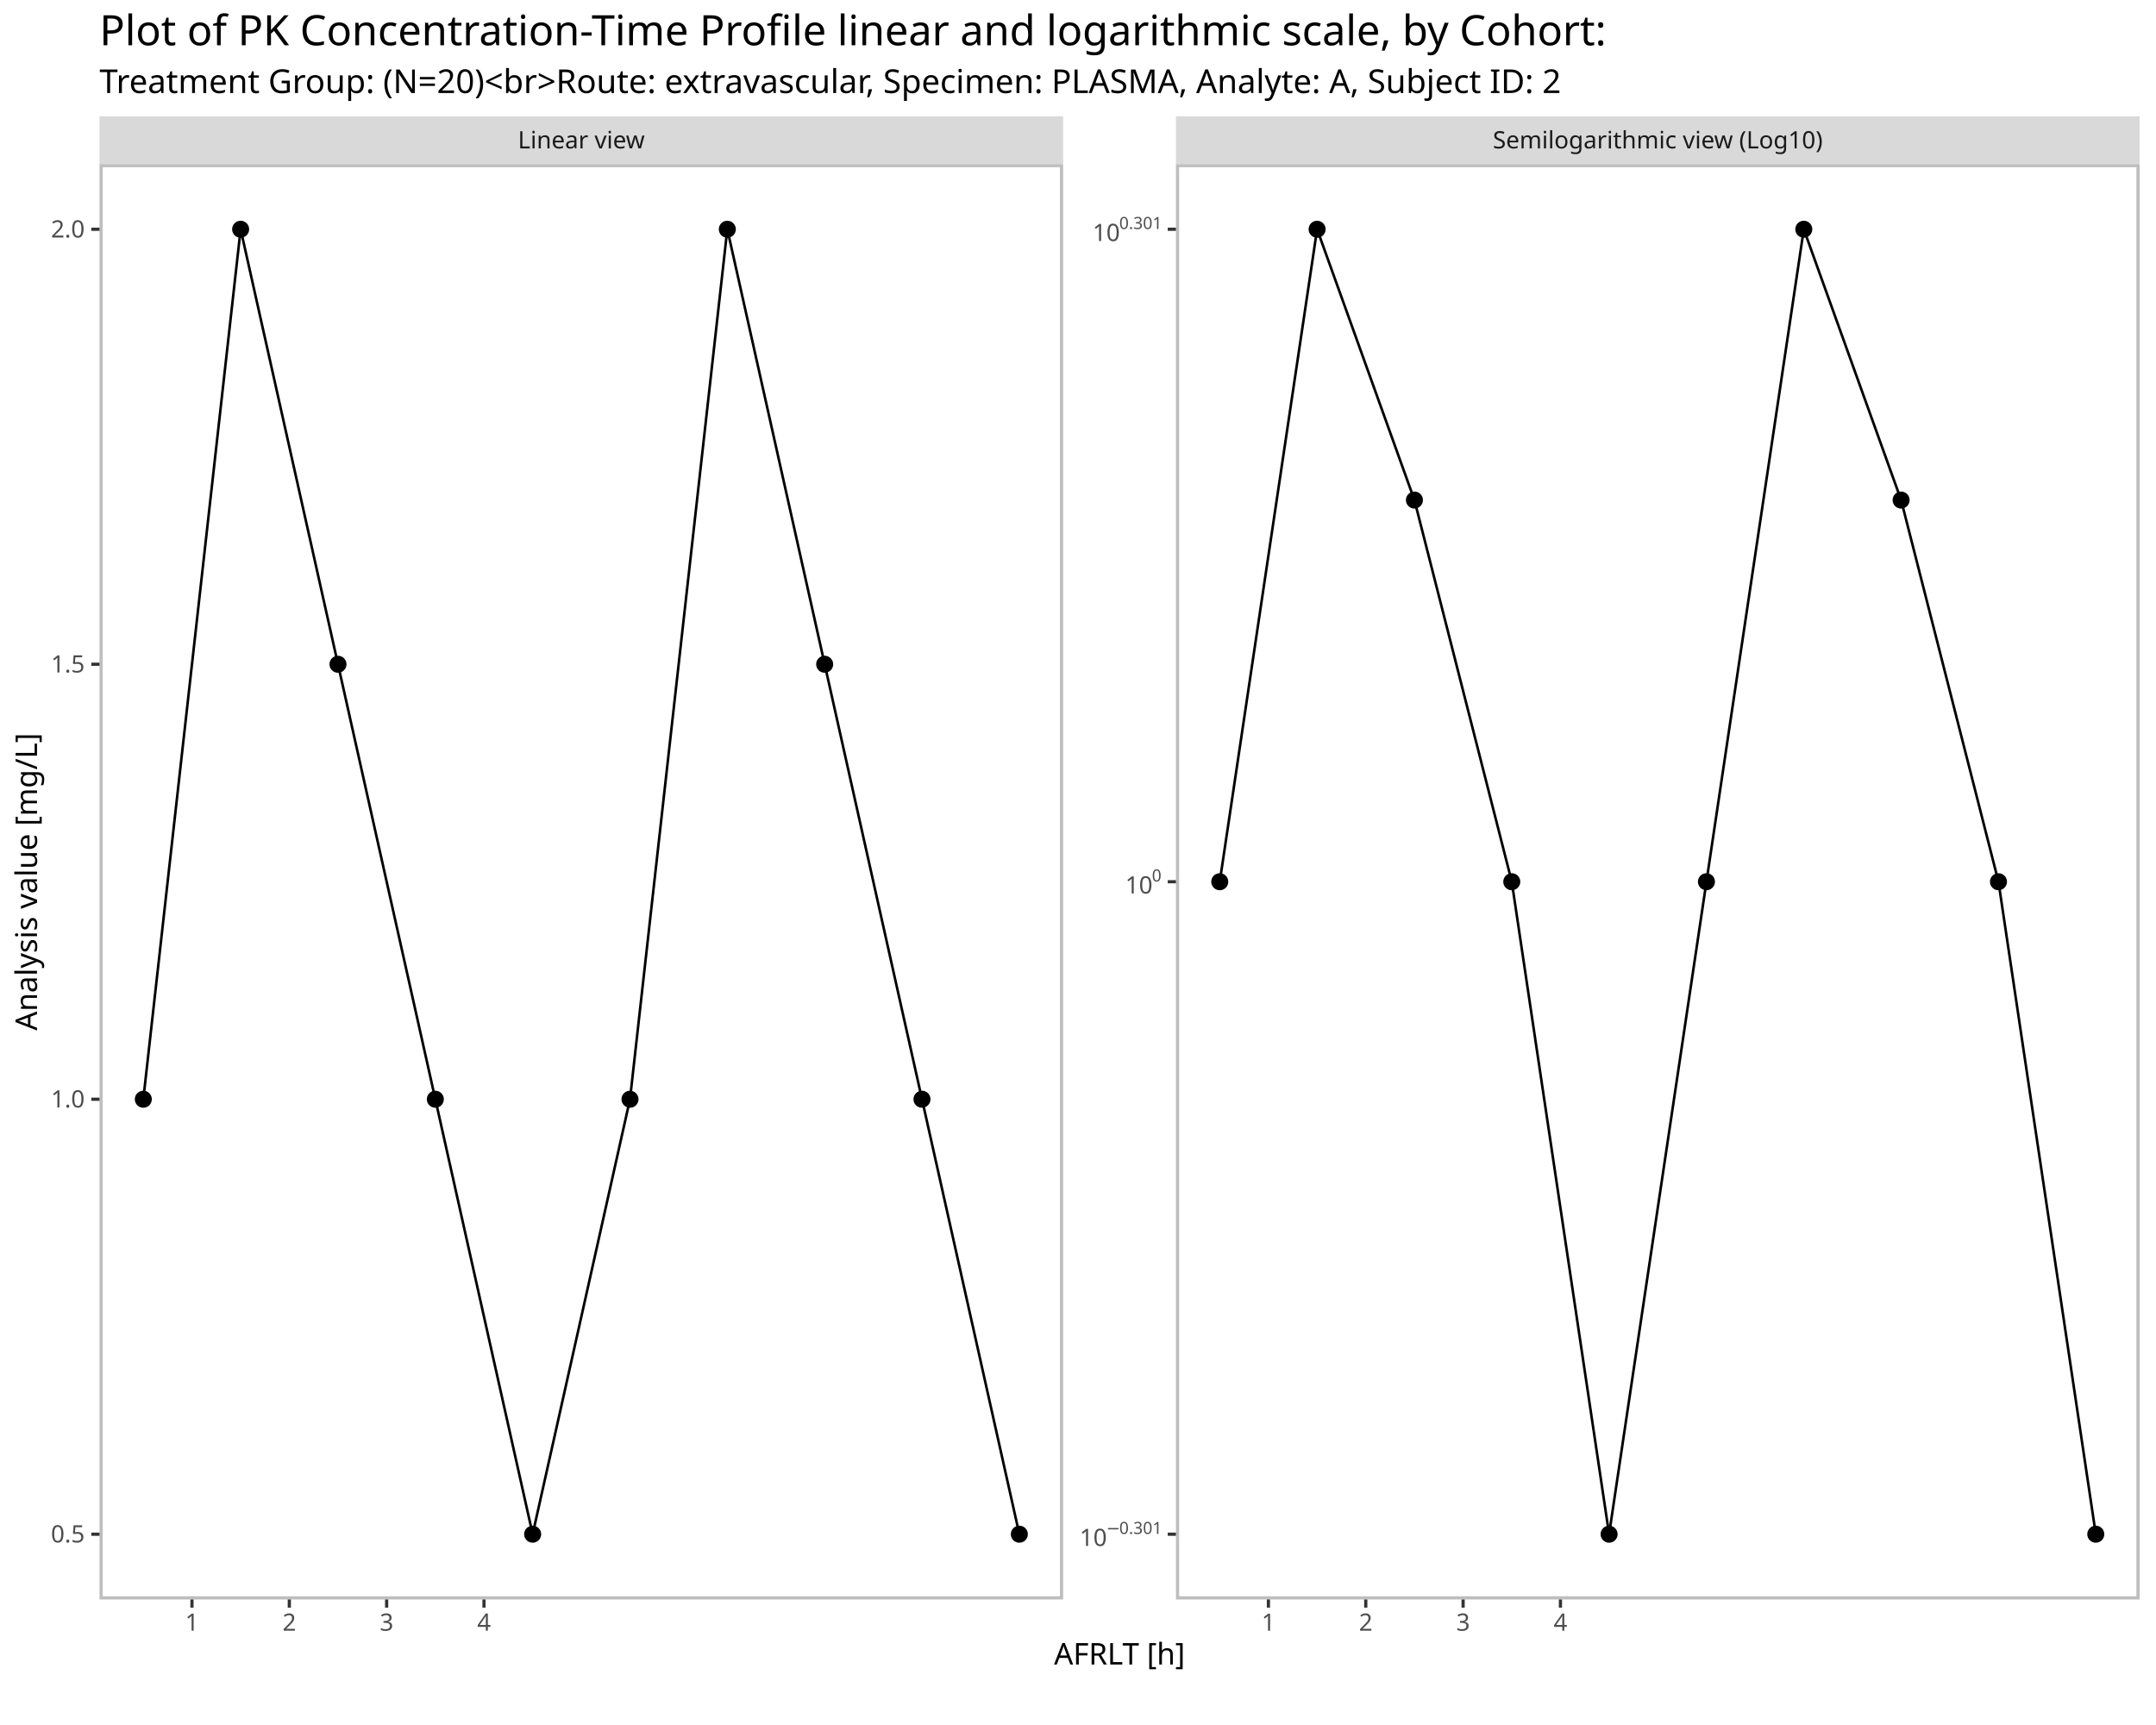
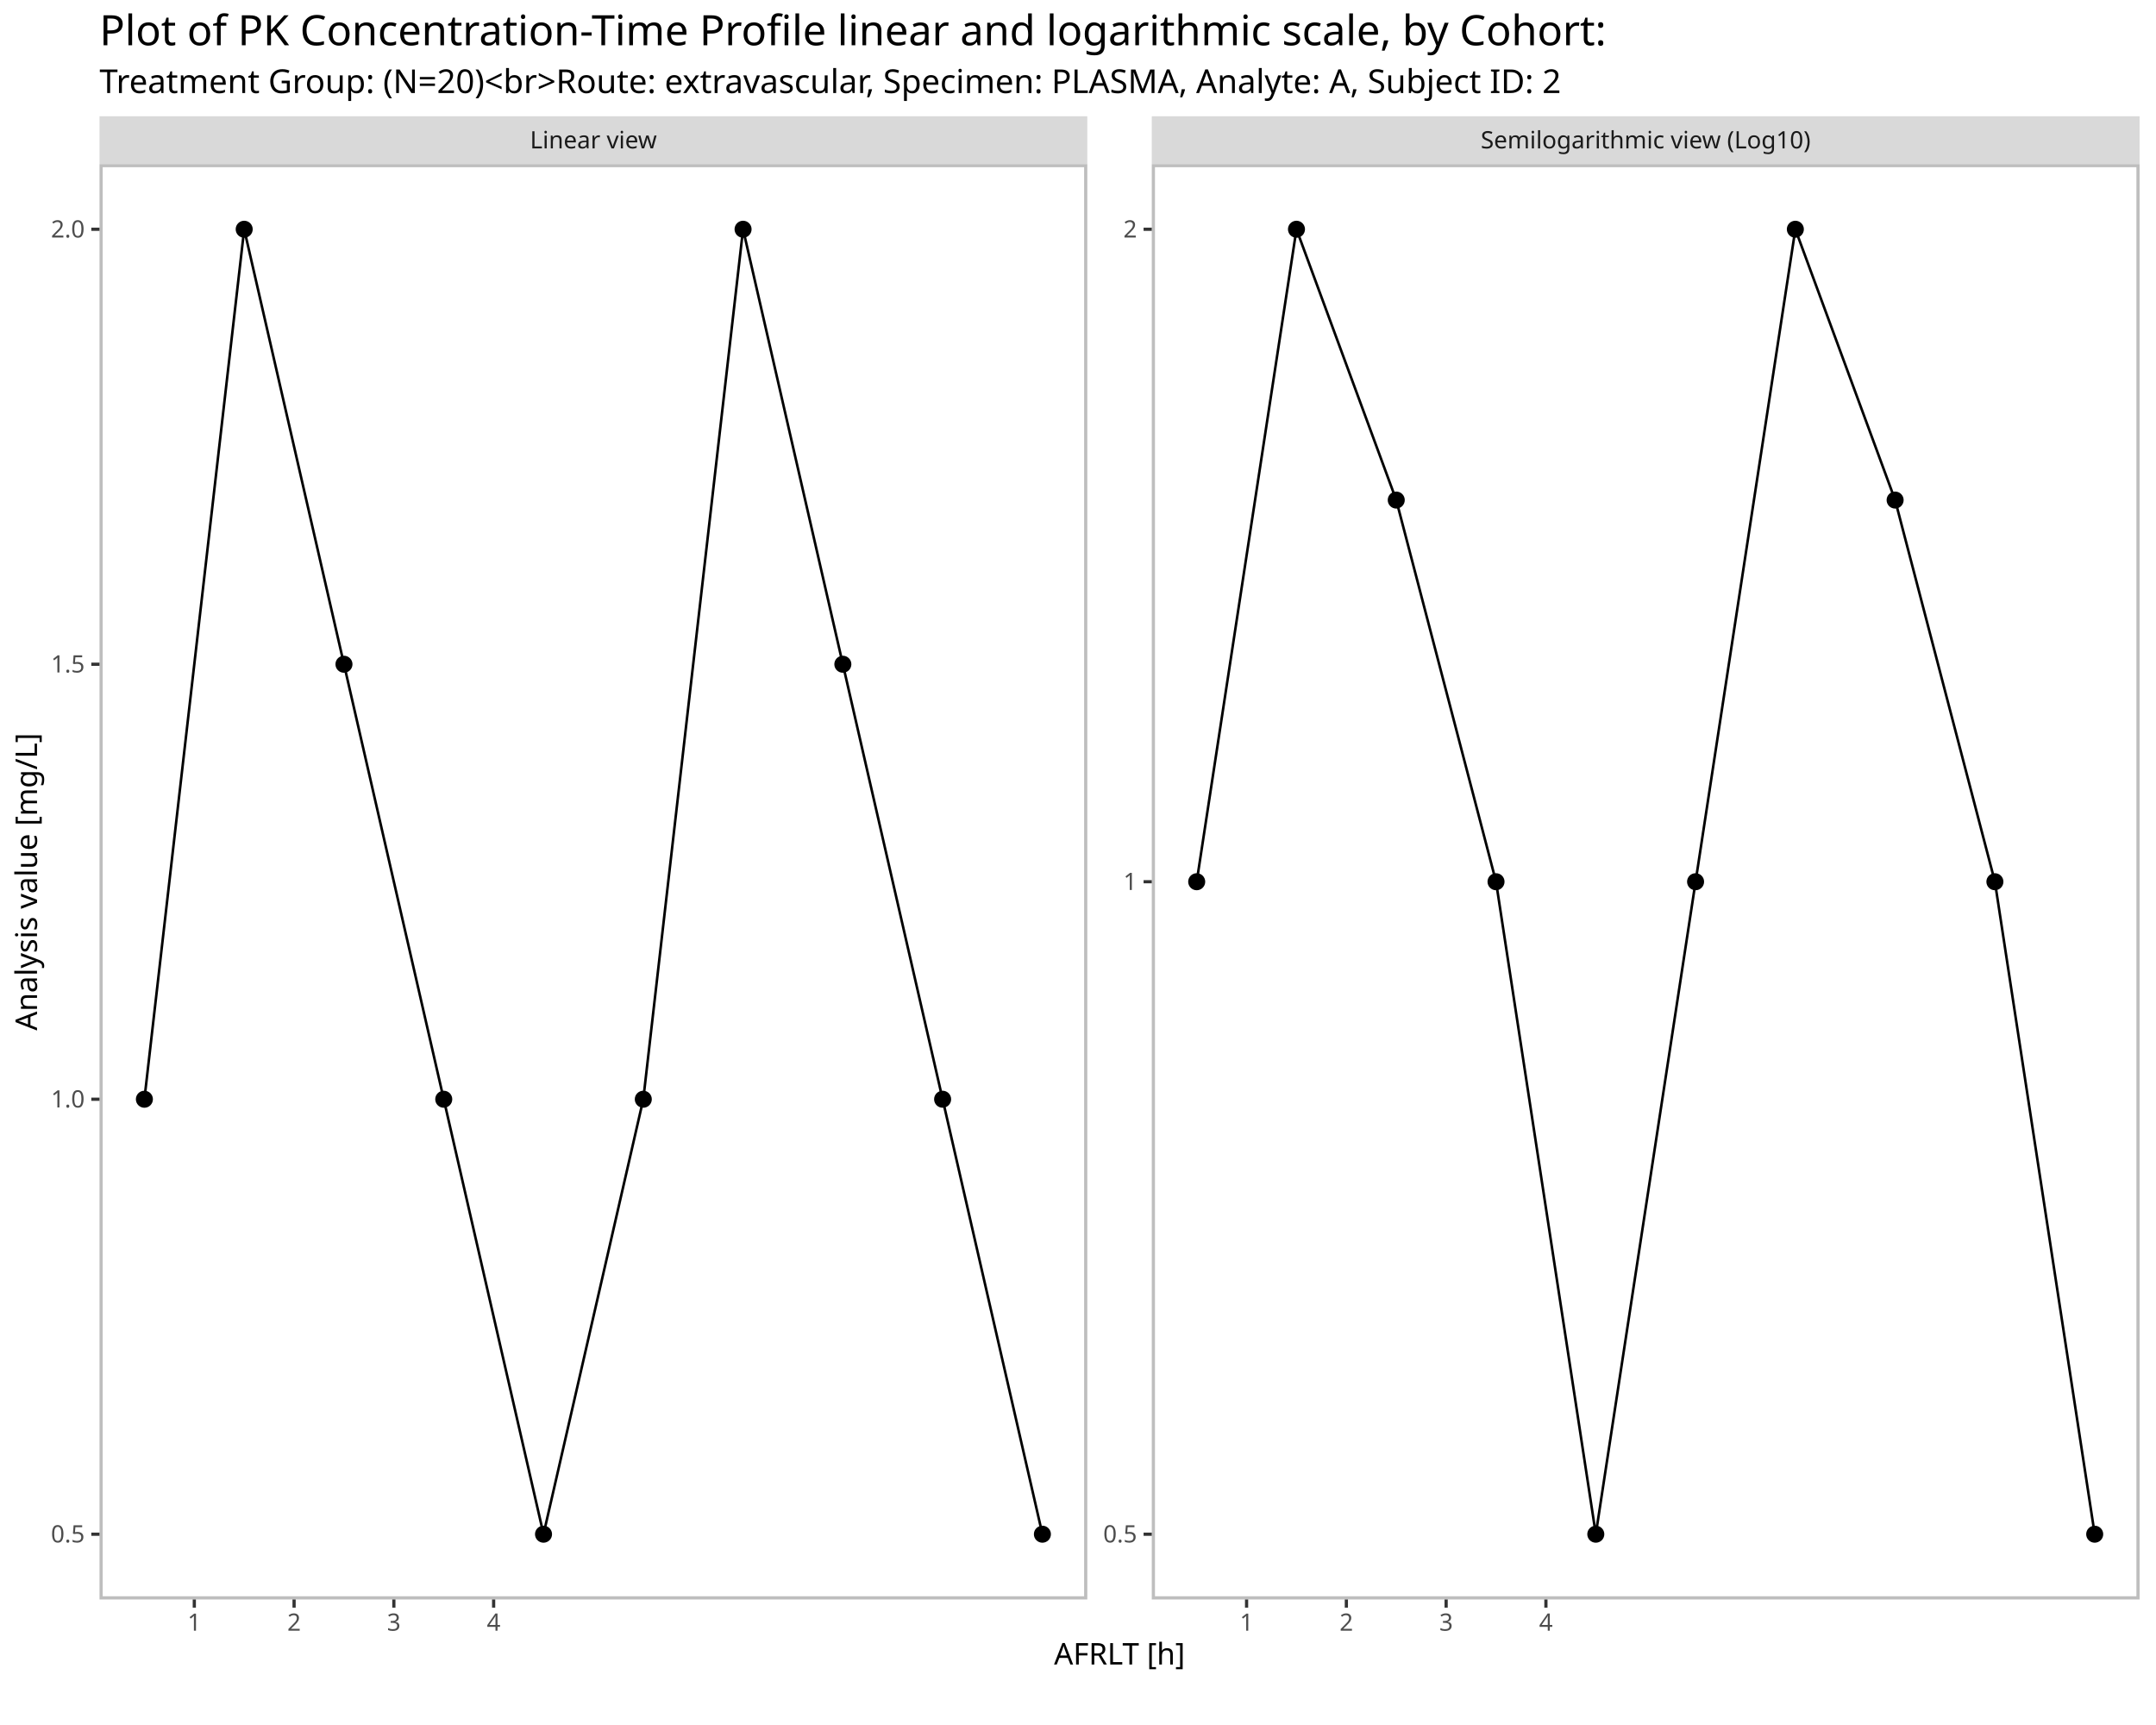
<svg xmlns="http://www.w3.org/2000/svg" class="svglite" data-engine-version="2.0" width="720.00pt" height="576.00pt" viewBox="0 0 720.00 576.00">
  <defs>
    <style type="text/css">
    .svglite line, .svglite polyline, .svglite polygon, .svglite path, .svglite rect, .svglite circle {
      fill: none;
      stroke: #000000;
      stroke-linecap: round;
      stroke-linejoin: round;
      stroke-miterlimit: 10.00;
    }
  </style>
  </defs>
  <rect width="100%" height="100%" style="stroke: none; fill: #FFFFFF;" />
  <defs>
    <clipPath id="cpMC4wMHw3MjAuMDB8MC4wMHw1NzYuMDA=">
      <rect x="0.00" y="0.00" width="720.00" height="576.00" />
    </clipPath>
  </defs>
  <g clip-path="url(#cpMC4wMHw3MjAuMDB8MC4wMHw1NzYuMDA=)">
    <rect x="0.00" y="0.00" width="720.00" height="576.00" style="stroke-width: 1.07; stroke: #FFFFFF; fill: #FFFFFF;" />
  </g>
  <defs>
-     <clipPath id="cpMzMuMjN8MzU1LjA0fDU0Ljc3fDUzNC4wOA==">
-       <rect x="33.23" y="54.77" width="321.81" height="479.31" />
+     <clipPath id="cpMzMuMjN8MzYzLjExfDU0Ljc3fDUzNC4wOA==">
+       <rect x="33.23" y="54.77" width="329.88" height="479.31" />
    </clipPath>
  </defs>
-   <g clip-path="url(#cpMzMuMjN8MzU1LjA0fDU0Ljc3fDUzNC4wOA==)">
-     <polyline points="47.86,367.05 80.36,76.55 112.87,221.80 145.38,367.05 177.88,512.29 210.39,367.05 242.89,76.55 275.40,221.80 307.90,367.05 340.41,512.29 " style="stroke-width: 0.85; stroke-linecap: butt;" />
-     <circle cx="47.86" cy="367.05" r="2.49" style="stroke-width: 0.71; fill: #000000;" />
-     <circle cx="80.36" cy="76.55" r="2.49" style="stroke-width: 0.71; fill: #000000;" />
-     <circle cx="112.87" cy="221.80" r="2.49" style="stroke-width: 0.71; fill: #000000;" />
-     <circle cx="145.38" cy="367.05" r="2.49" style="stroke-width: 0.71; fill: #000000;" />
-     <circle cx="177.88" cy="512.29" r="2.49" style="stroke-width: 0.71; fill: #000000;" />
-     <circle cx="210.39" cy="367.05" r="2.49" style="stroke-width: 0.71; fill: #000000;" />
-     <circle cx="242.89" cy="76.55" r="2.49" style="stroke-width: 0.71; fill: #000000;" />
-     <circle cx="275.40" cy="221.80" r="2.49" style="stroke-width: 0.71; fill: #000000;" />
-     <circle cx="307.90" cy="367.05" r="2.49" style="stroke-width: 0.71; fill: #000000;" />
-     <circle cx="340.41" cy="512.29" r="2.49" style="stroke-width: 0.71; fill: #000000;" />
-     <rect x="33.23" y="54.77" width="321.81" height="479.31" style="stroke-width: 2.13; stroke: #BEBEBE;" />
+   <g clip-path="url(#cpMzMuMjN8MzYzLjExfDU0Ljc3fDUzNC4wOA==)">
+     <polyline points="48.22,367.05 81.55,76.55 114.87,221.80 148.19,367.05 181.51,512.29 214.83,367.05 248.15,76.55 281.47,221.80 314.79,367.05 348.11,512.29 " style="stroke-width: 0.85; stroke-linecap: butt;" />
+     <circle cx="48.22" cy="367.05" r="2.49" style="stroke-width: 0.71; fill: #000000;" />
+     <circle cx="81.55" cy="76.55" r="2.49" style="stroke-width: 0.71; fill: #000000;" />
+     <circle cx="114.87" cy="221.80" r="2.49" style="stroke-width: 0.71; fill: #000000;" />
+     <circle cx="148.19" cy="367.05" r="2.49" style="stroke-width: 0.71; fill: #000000;" />
+     <circle cx="181.51" cy="512.29" r="2.49" style="stroke-width: 0.71; fill: #000000;" />
+     <circle cx="214.83" cy="367.05" r="2.49" style="stroke-width: 0.71; fill: #000000;" />
+     <circle cx="248.15" cy="76.55" r="2.49" style="stroke-width: 0.71; fill: #000000;" />
+     <circle cx="281.47" cy="221.80" r="2.49" style="stroke-width: 0.71; fill: #000000;" />
+     <circle cx="314.79" cy="367.05" r="2.49" style="stroke-width: 0.71; fill: #000000;" />
+     <circle cx="348.11" cy="512.29" r="2.49" style="stroke-width: 0.71; fill: #000000;" />
+     <rect x="33.23" y="54.77" width="329.88" height="479.31" style="stroke-width: 2.13; stroke: #BEBEBE;" />
  </g>
  <g clip-path="url(#cpMC4wMHw3MjAuMDB8MC4wMHw1NzYuMDA=)">
</g>
  <defs>
-     <clipPath id="cpMzkyLjcxfDcxNC41Mnw1NC43N3w1MzQuMDg=">
-       <rect x="392.71" y="54.77" width="321.81" height="479.31" />
+     <clipPath id="cpMzg0LjY0fDcxNC41Mnw1NC43N3w1MzQuMDg=">
+       <rect x="384.64" y="54.77" width="329.88" height="479.31" />
    </clipPath>
  </defs>
-   <g clip-path="url(#cpMzkyLjcxfDcxNC41Mnw1NC43N3w1MzQuMDg=)">
-     <polyline points="407.34,294.42 439.85,76.55 472.35,166.98 504.86,294.42 537.36,512.29 569.87,294.42 602.38,76.55 634.88,166.98 667.39,294.42 699.89,512.29 " style="stroke-width: 0.85; stroke-linecap: butt;" />
-     <circle cx="407.34" cy="294.42" r="2.49" style="stroke-width: 0.71; fill: #000000;" />
-     <circle cx="439.85" cy="76.55" r="2.49" style="stroke-width: 0.71; fill: #000000;" />
-     <circle cx="472.35" cy="166.98" r="2.49" style="stroke-width: 0.71; fill: #000000;" />
-     <circle cx="504.86" cy="294.42" r="2.49" style="stroke-width: 0.71; fill: #000000;" />
-     <circle cx="537.36" cy="512.29" r="2.49" style="stroke-width: 0.71; fill: #000000;" />
-     <circle cx="569.87" cy="294.42" r="2.49" style="stroke-width: 0.71; fill: #000000;" />
-     <circle cx="602.38" cy="76.55" r="2.49" style="stroke-width: 0.71; fill: #000000;" />
-     <circle cx="634.88" cy="166.98" r="2.49" style="stroke-width: 0.71; fill: #000000;" />
-     <circle cx="667.39" cy="294.42" r="2.49" style="stroke-width: 0.71; fill: #000000;" />
-     <circle cx="699.89" cy="512.29" r="2.49" style="stroke-width: 0.71; fill: #000000;" />
-     <rect x="392.71" y="54.77" width="321.81" height="479.31" style="stroke-width: 2.13; stroke: #BEBEBE;" />
+   <g clip-path="url(#cpMzg0LjY0fDcxNC41Mnw1NC43N3w1MzQuMDg=)">
+     <polyline points="399.64,294.42 432.96,76.55 466.28,166.98 499.60,294.42 532.92,512.29 566.24,294.42 599.56,76.55 632.88,166.98 666.20,294.42 699.53,512.29 " style="stroke-width: 0.85; stroke-linecap: butt;" />
+     <circle cx="399.64" cy="294.42" r="2.49" style="stroke-width: 0.71; fill: #000000;" />
+     <circle cx="432.96" cy="76.55" r="2.49" style="stroke-width: 0.71; fill: #000000;" />
+     <circle cx="466.28" cy="166.98" r="2.49" style="stroke-width: 0.71; fill: #000000;" />
+     <circle cx="499.60" cy="294.42" r="2.49" style="stroke-width: 0.71; fill: #000000;" />
+     <circle cx="532.92" cy="512.29" r="2.49" style="stroke-width: 0.71; fill: #000000;" />
+     <circle cx="566.24" cy="294.42" r="2.49" style="stroke-width: 0.71; fill: #000000;" />
+     <circle cx="599.56" cy="76.55" r="2.49" style="stroke-width: 0.71; fill: #000000;" />
+     <circle cx="632.88" cy="166.98" r="2.49" style="stroke-width: 0.71; fill: #000000;" />
+     <circle cx="666.20" cy="294.42" r="2.49" style="stroke-width: 0.71; fill: #000000;" />
+     <circle cx="699.53" cy="512.29" r="2.49" style="stroke-width: 0.71; fill: #000000;" />
+     <rect x="384.64" y="54.77" width="329.88" height="479.31" style="stroke-width: 2.13; stroke: #BEBEBE;" />
  </g>
  <g clip-path="url(#cpMC4wMHw3MjAuMDB8MC4wMHw1NzYuMDA=)">
</g>
  <defs>
-     <clipPath id="cpMzMuMjN8MzU1LjA0fDM4LjgzfDU0Ljc3">
-       <rect x="33.23" y="38.83" width="321.81" height="15.93" />
+     <clipPath id="cpMzMuMjN8MzYzLjExfDM4LjgzfDU0Ljc3">
+       <rect x="33.23" y="38.83" width="329.88" height="15.93" />
    </clipPath>
  </defs>
-   <g clip-path="url(#cpMzMuMjN8MzU1LjA0fDM4LjgzfDU0Ljc3)">
-     <rect x="33.23" y="38.83" width="321.81" height="15.93" style="stroke-width: 1.07; stroke: none; fill: #D9D9D9;" />
-     <text x="194.13" y="49.55" text-anchor="middle" style="font-size: 8.00px; fill: #1A1A1A; font-family: sans;" textLength="40.47px" lengthAdjust="spacingAndGlyphs">Linear view</text>
+   <g clip-path="url(#cpMzMuMjN8MzYzLjExfDM4LjgzfDU0Ljc3)">
+     <rect x="33.23" y="38.83" width="329.88" height="15.93" style="stroke-width: 1.07; stroke: none; fill: #D9D9D9;" />
+     <text x="198.17" y="49.55" text-anchor="middle" style="font-size: 8.00px; fill: #1A1A1A; font-family: sans;" textLength="40.47px" lengthAdjust="spacingAndGlyphs">Linear view</text>
  </g>
  <g clip-path="url(#cpMC4wMHw3MjAuMDB8MC4wMHw1NzYuMDA=)">
</g>
  <defs>
-     <clipPath id="cpMzkyLjcxfDcxNC41MnwzOC44M3w1NC43Nw==">
-       <rect x="392.71" y="38.83" width="321.81" height="15.93" />
+     <clipPath id="cpMzg0LjY0fDcxNC41MnwzOC44M3w1NC43Nw==">
+       <rect x="384.64" y="38.83" width="329.88" height="15.93" />
    </clipPath>
  </defs>
-   <g clip-path="url(#cpMzkyLjcxfDcxNC41MnwzOC44M3w1NC43Nw==)">
-     <rect x="392.71" y="38.83" width="321.81" height="15.93" style="stroke-width: 1.07; stroke: none; fill: #D9D9D9;" />
-     <text x="553.62" y="49.55" text-anchor="middle" style="font-size: 8.00px; fill: #1A1A1A; font-family: sans;" textLength="104.94px" lengthAdjust="spacingAndGlyphs">Semilogarithmic view (Log10)</text>
+   <g clip-path="url(#cpMzg0LjY0fDcxNC41MnwzOC44M3w1NC43Nw==)">
+     <rect x="384.64" y="38.83" width="329.88" height="15.93" style="stroke-width: 1.07; stroke: none; fill: #D9D9D9;" />
+     <text x="549.58" y="49.55" text-anchor="middle" style="font-size: 8.00px; fill: #1A1A1A; font-family: sans;" textLength="104.94px" lengthAdjust="spacingAndGlyphs">Semilogarithmic view (Log10)</text>
  </g>
  <g clip-path="url(#cpMC4wMHw3MjAuMDB8MC4wMHw1NzYuMDA=)">
-     <polyline points="64.11,536.82 64.11,534.08 " style="stroke-width: 1.07; stroke: #333333; stroke-linecap: butt;" />
-     <polyline points="96.62,536.82 96.62,534.08 " style="stroke-width: 1.07; stroke: #333333; stroke-linecap: butt;" />
-     <polyline points="129.12,536.82 129.12,534.08 " style="stroke-width: 1.07; stroke: #333333; stroke-linecap: butt;" />
-     <polyline points="161.63,536.82 161.63,534.08 " style="stroke-width: 1.07; stroke: #333333; stroke-linecap: butt;" />
-     <text x="64.11" y="544.52" text-anchor="middle" style="font-size: 8.00px; fill: #4D4D4D; font-family: sans;" textLength="4.45px" lengthAdjust="spacingAndGlyphs">1</text>
-     <text x="96.62" y="544.52" text-anchor="middle" style="font-size: 8.00px; fill: #4D4D4D; font-family: sans;" textLength="4.45px" lengthAdjust="spacingAndGlyphs">2</text>
-     <text x="129.12" y="544.52" text-anchor="middle" style="font-size: 8.00px; fill: #4D4D4D; font-family: sans;" textLength="4.45px" lengthAdjust="spacingAndGlyphs">3</text>
-     <text x="161.63" y="544.52" text-anchor="middle" style="font-size: 8.00px; fill: #4D4D4D; font-family: sans;" textLength="4.45px" lengthAdjust="spacingAndGlyphs">4</text>
-     <polyline points="423.59,536.82 423.59,534.08 " style="stroke-width: 1.07; stroke: #333333; stroke-linecap: butt;" />
-     <polyline points="456.10,536.82 456.10,534.08 " style="stroke-width: 1.07; stroke: #333333; stroke-linecap: butt;" />
-     <polyline points="488.61,536.82 488.61,534.08 " style="stroke-width: 1.07; stroke: #333333; stroke-linecap: butt;" />
-     <polyline points="521.11,536.82 521.11,534.08 " style="stroke-width: 1.07; stroke: #333333; stroke-linecap: butt;" />
-     <text x="423.59" y="544.52" text-anchor="middle" style="font-size: 8.00px; fill: #4D4D4D; font-family: sans;" textLength="4.45px" lengthAdjust="spacingAndGlyphs">1</text>
-     <text x="456.10" y="544.52" text-anchor="middle" style="font-size: 8.00px; fill: #4D4D4D; font-family: sans;" textLength="4.45px" lengthAdjust="spacingAndGlyphs">2</text>
-     <text x="488.61" y="544.52" text-anchor="middle" style="font-size: 8.00px; fill: #4D4D4D; font-family: sans;" textLength="4.45px" lengthAdjust="spacingAndGlyphs">3</text>
-     <text x="521.11" y="544.52" text-anchor="middle" style="font-size: 8.00px; fill: #4D4D4D; font-family: sans;" textLength="4.45px" lengthAdjust="spacingAndGlyphs">4</text>
-     <text x="360.52" y="516.22" style="font-size: 8.00px; fill: #4D4D4D; font-family: sans;" textLength="8.90px" lengthAdjust="spacingAndGlyphs">10</text>
-     <text x="369.42" y="512.20" style="font-size: 5.60px; fill: #4D4D4D; font-family: sans;" textLength="4.35px" lengthAdjust="spacingAndGlyphs">−</text>
-     <text x="373.77" y="512.20" style="font-size: 5.60px; fill: #4D4D4D; font-family: sans;" textLength="14.01px" lengthAdjust="spacingAndGlyphs">0.301</text>
-     <text x="375.77" y="298.35" style="font-size: 8.00px; fill: #4D4D4D; font-family: sans;" textLength="8.90px" lengthAdjust="spacingAndGlyphs">10</text>
-     <text x="384.67" y="294.33" style="font-size: 5.60px; fill: #4D4D4D; font-family: sans;" textLength="3.11px" lengthAdjust="spacingAndGlyphs">0</text>
-     <text x="364.87" y="80.48" style="font-size: 8.00px; fill: #4D4D4D; font-family: sans;" textLength="8.90px" lengthAdjust="spacingAndGlyphs">10</text>
-     <text x="373.77" y="76.46" style="font-size: 5.60px; fill: #4D4D4D; font-family: sans;" textLength="14.01px" lengthAdjust="spacingAndGlyphs">0.301</text>
-     <polyline points="389.97,512.29 392.71,512.29 " style="stroke-width: 1.07; stroke: #333333; stroke-linecap: butt;" />
-     <polyline points="389.97,294.42 392.71,294.42 " style="stroke-width: 1.07; stroke: #333333; stroke-linecap: butt;" />
-     <polyline points="389.97,76.55 392.71,76.55 " style="stroke-width: 1.07; stroke: #333333; stroke-linecap: butt;" />
+     <polyline points="64.89,536.82 64.89,534.08 " style="stroke-width: 1.07; stroke: #333333; stroke-linecap: butt;" />
+     <polyline points="98.21,536.82 98.21,534.08 " style="stroke-width: 1.07; stroke: #333333; stroke-linecap: butt;" />
+     <polyline points="131.53,536.82 131.53,534.08 " style="stroke-width: 1.07; stroke: #333333; stroke-linecap: butt;" />
+     <polyline points="164.85,536.82 164.85,534.08 " style="stroke-width: 1.07; stroke: #333333; stroke-linecap: butt;" />
+     <text x="64.89" y="544.52" text-anchor="middle" style="font-size: 8.00px; fill: #4D4D4D; font-family: sans;" textLength="4.45px" lengthAdjust="spacingAndGlyphs">1</text>
+     <text x="98.21" y="544.52" text-anchor="middle" style="font-size: 8.00px; fill: #4D4D4D; font-family: sans;" textLength="4.45px" lengthAdjust="spacingAndGlyphs">2</text>
+     <text x="131.53" y="544.52" text-anchor="middle" style="font-size: 8.00px; fill: #4D4D4D; font-family: sans;" textLength="4.45px" lengthAdjust="spacingAndGlyphs">3</text>
+     <text x="164.85" y="544.52" text-anchor="middle" style="font-size: 8.00px; fill: #4D4D4D; font-family: sans;" textLength="4.45px" lengthAdjust="spacingAndGlyphs">4</text>
+     <polyline points="416.30,536.82 416.30,534.08 " style="stroke-width: 1.07; stroke: #333333; stroke-linecap: butt;" />
+     <polyline points="449.62,536.82 449.62,534.08 " style="stroke-width: 1.07; stroke: #333333; stroke-linecap: butt;" />
+     <polyline points="482.94,536.82 482.94,534.08 " style="stroke-width: 1.07; stroke: #333333; stroke-linecap: butt;" />
+     <polyline points="516.26,536.82 516.26,534.08 " style="stroke-width: 1.07; stroke: #333333; stroke-linecap: butt;" />
+     <text x="416.30" y="544.52" text-anchor="middle" style="font-size: 8.00px; fill: #4D4D4D; font-family: sans;" textLength="4.45px" lengthAdjust="spacingAndGlyphs">1</text>
+     <text x="449.62" y="544.52" text-anchor="middle" style="font-size: 8.00px; fill: #4D4D4D; font-family: sans;" textLength="4.45px" lengthAdjust="spacingAndGlyphs">2</text>
+     <text x="482.94" y="544.52" text-anchor="middle" style="font-size: 8.00px; fill: #4D4D4D; font-family: sans;" textLength="4.45px" lengthAdjust="spacingAndGlyphs">3</text>
+     <text x="516.26" y="544.52" text-anchor="middle" style="font-size: 8.00px; fill: #4D4D4D; font-family: sans;" textLength="4.45px" lengthAdjust="spacingAndGlyphs">4</text>
+     <text x="379.71" y="515.04" text-anchor="end" style="font-size: 8.00px; fill: #4D4D4D; font-family: sans;" textLength="11.12px" lengthAdjust="spacingAndGlyphs">0.5</text>
+     <text x="379.71" y="297.18" text-anchor="end" style="font-size: 8.00px; fill: #4D4D4D; font-family: sans;" textLength="4.45px" lengthAdjust="spacingAndGlyphs">1</text>
+     <text x="379.71" y="79.31" text-anchor="end" style="font-size: 8.00px; fill: #4D4D4D; font-family: sans;" textLength="4.45px" lengthAdjust="spacingAndGlyphs">2</text>
+     <polyline points="381.90,512.29 384.64,512.29 " style="stroke-width: 1.07; stroke: #333333; stroke-linecap: butt;" />
+     <polyline points="381.90,294.42 384.64,294.42 " style="stroke-width: 1.07; stroke: #333333; stroke-linecap: butt;" />
+     <polyline points="381.90,76.55 384.64,76.55 " style="stroke-width: 1.07; stroke: #333333; stroke-linecap: butt;" />
    <text x="28.30" y="515.04" text-anchor="end" style="font-size: 8.00px; fill: #4D4D4D; font-family: sans;" textLength="11.12px" lengthAdjust="spacingAndGlyphs">0.5</text>
    <text x="28.30" y="369.80" text-anchor="end" style="font-size: 8.00px; fill: #4D4D4D; font-family: sans;" textLength="11.12px" lengthAdjust="spacingAndGlyphs">1.0</text>
    <text x="28.30" y="224.55" text-anchor="end" style="font-size: 8.00px; fill: #4D4D4D; font-family: sans;" textLength="11.12px" lengthAdjust="spacingAndGlyphs">1.5</text>
    <text x="28.30" y="79.31" text-anchor="end" style="font-size: 8.00px; fill: #4D4D4D; font-family: sans;" textLength="11.12px" lengthAdjust="spacingAndGlyphs">2.0</text>
    <polyline points="30.49,512.29 33.23,512.29 " style="stroke-width: 1.07; stroke: #333333; stroke-linecap: butt;" />
    <polyline points="30.49,367.05 33.23,367.05 " style="stroke-width: 1.07; stroke: #333333; stroke-linecap: butt;" />
    <polyline points="30.49,221.80 33.23,221.80 " style="stroke-width: 1.07; stroke: #333333; stroke-linecap: butt;" />
    <polyline points="30.49,76.55 33.23,76.55 " style="stroke-width: 1.07; stroke: #333333; stroke-linecap: butt;" />
    <text x="373.88" y="555.80" text-anchor="middle" style="font-size: 10.00px; font-family: sans;" textLength="45.57px" lengthAdjust="spacingAndGlyphs">AFRLT [h]</text>
    <text transform="translate(12.36,294.42) rotate(-90)" text-anchor="middle" style="font-size: 10.00px; font-family: sans;" textLength="94.51px" lengthAdjust="spacingAndGlyphs">Analysis value [mg/L]</text>
    <text x="33.23" y="31.07" style="font-size: 11.00px; font-family: sans;" textLength="481.56px" lengthAdjust="spacingAndGlyphs">Treatment Group:  (N=20)&lt;br&gt;Route: extravascular, Specimen: PLASMA, Analyte: A, Subject ID: 2</text>
    <text x="33.23" y="15.11" style="font-size: 14.00px; font-family: sans;" textLength="482.48px" lengthAdjust="spacingAndGlyphs">Plot of PK Concentration-Time Profile linear and logarithmic scale, by Cohort: </text>
  </g>
</svg>
